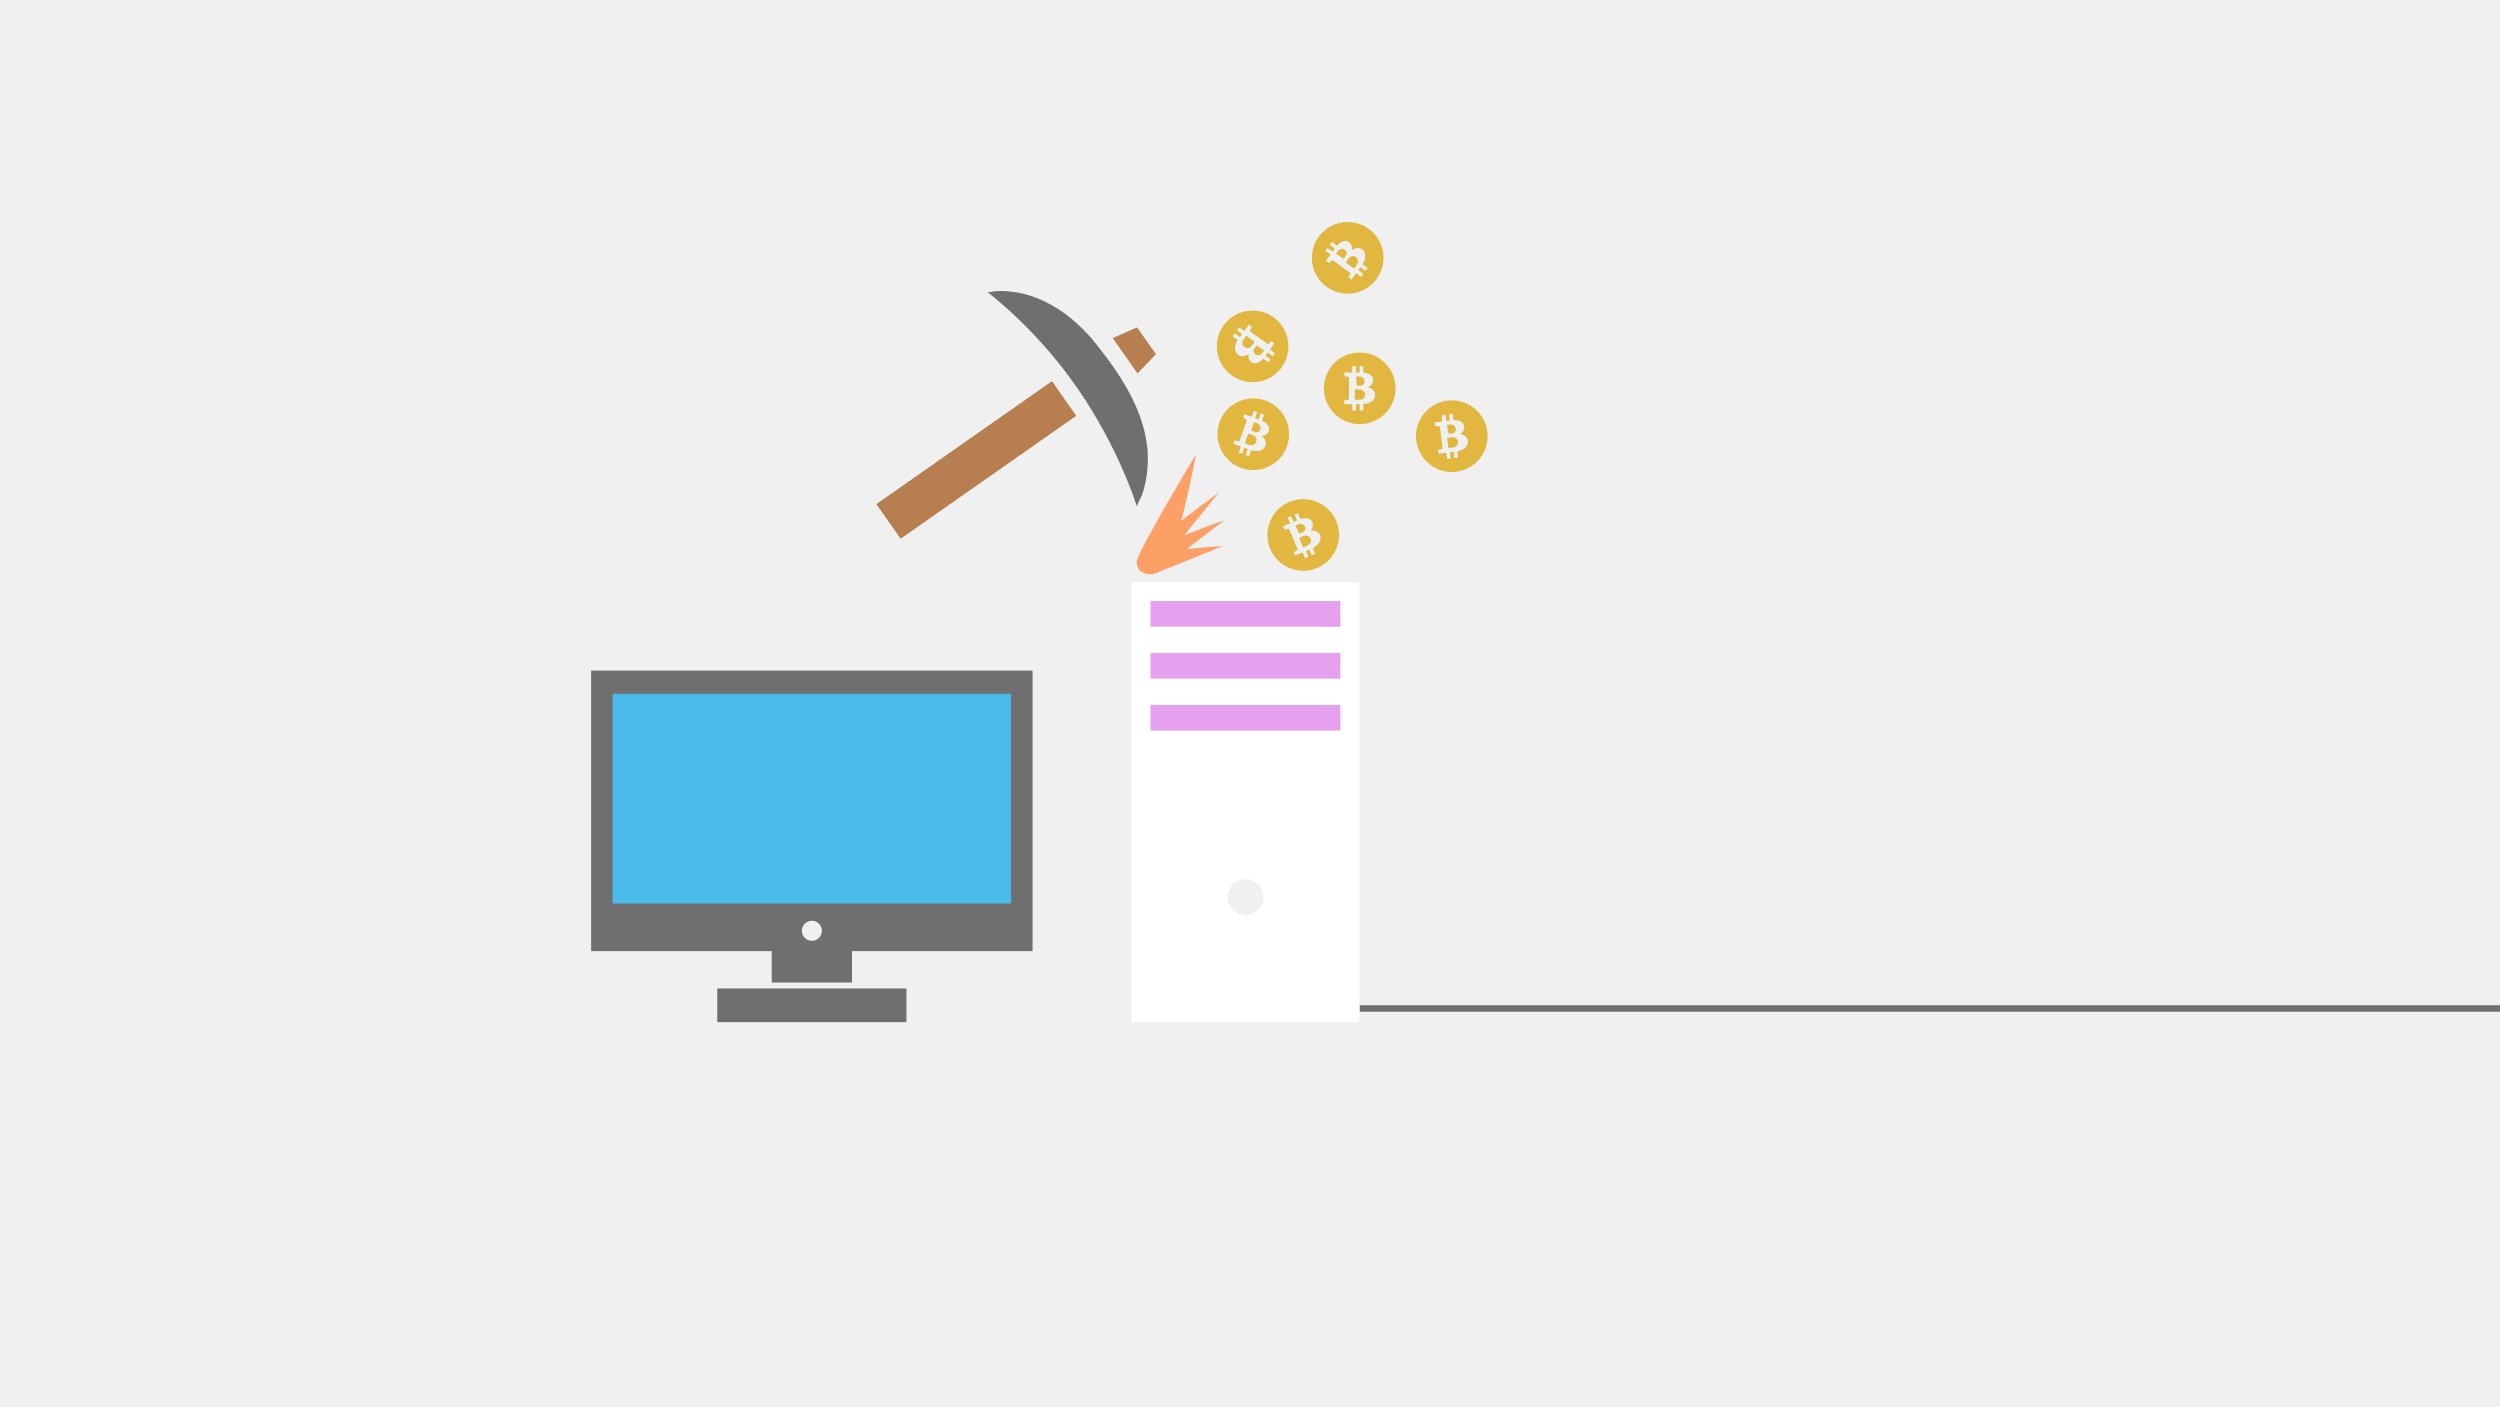
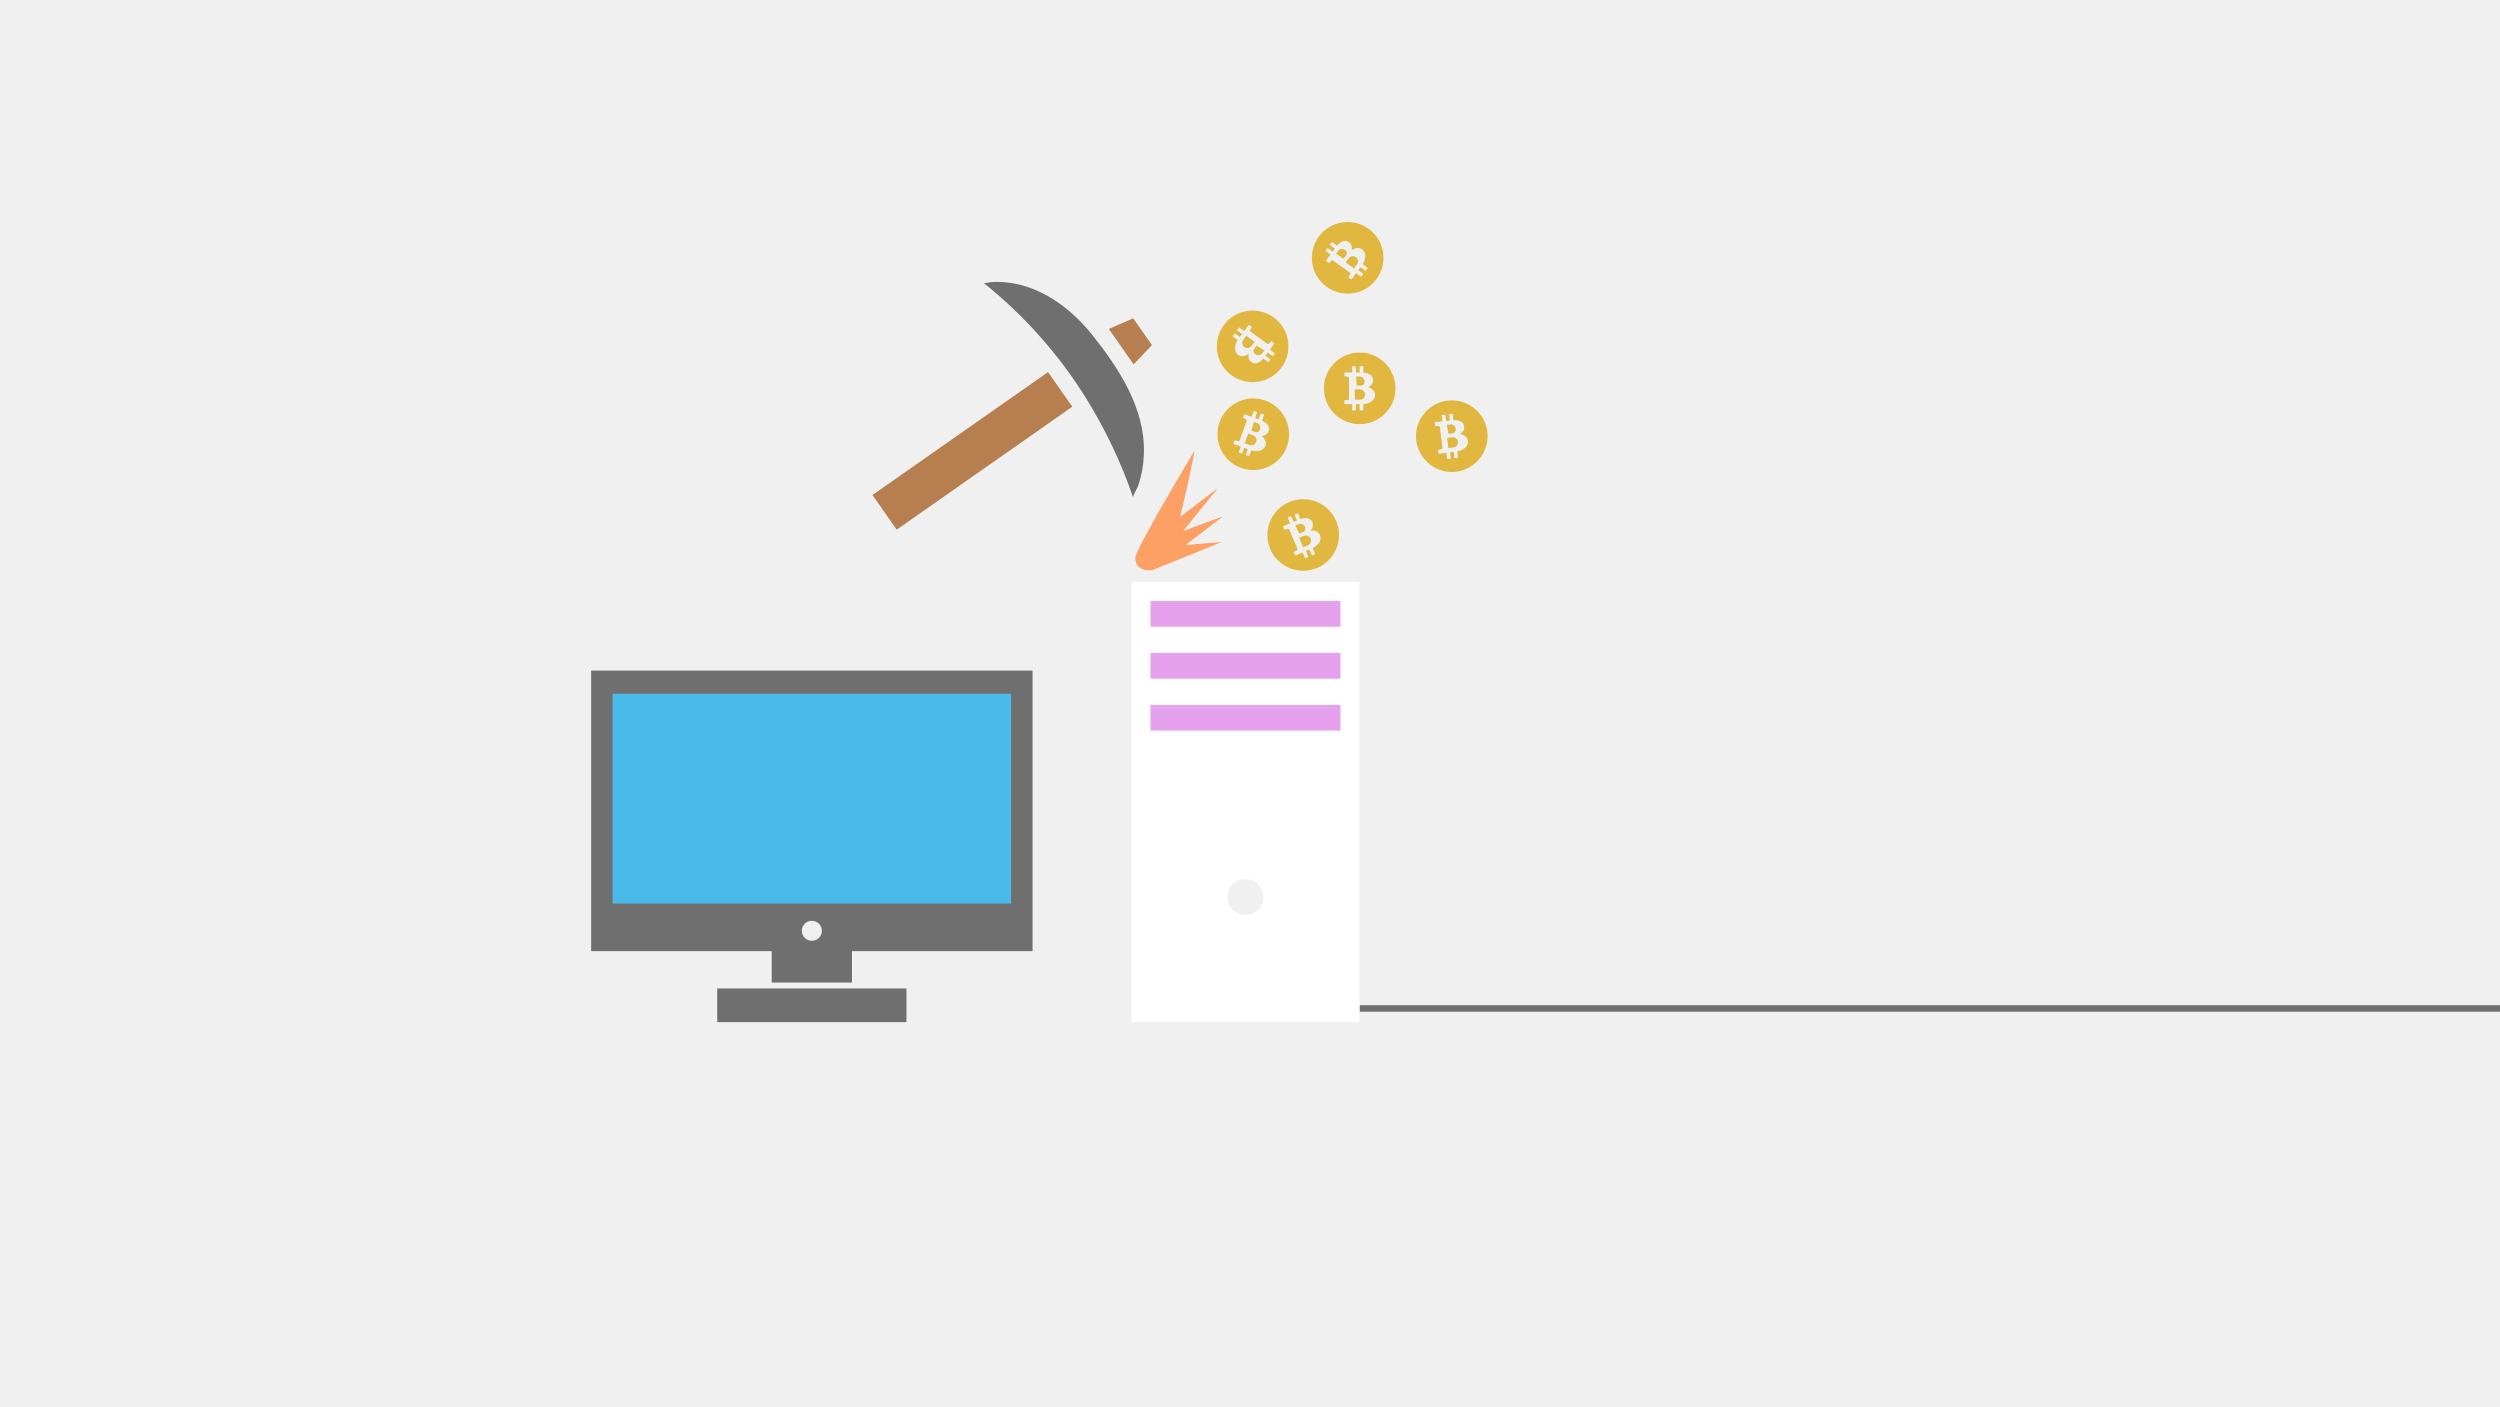
<svg xmlns="http://www.w3.org/2000/svg" width="1920px" height="1080px" viewBox="0 0 1920 1080" version="1.1">
  <defs />
  <g id="Actual-Slides" stroke="none" stroke-width="1" fill="none" fill-rule="evenodd">
    <g id="bitcoinMining">
      <rect id="Rectangle-4-Copy" fill="#E5A1EE" x="881.718" y="448.439" width="158.282" height="177" />
      <g id="Group-2" transform="translate(934, 170)" fill-rule="nonzero" fill="#E1B73F">
        <path d="M37.911,137.657 C23.676,132.485 7.826,139.821 2.653,154.091 C-2.52,168.36 4.855,184.171 19.089,189.343 C33.324,194.515 49.174,187.179 54.347,172.909 C59.52,158.64 52.145,142.829 37.911,137.657 Z M35.746,175.073 C34.865,175.697 33.838,176.101 32.774,176.284 C31.71,176.504 30.61,176.504 29.436,176.357 C28.628,176.247 27.785,176.101 26.941,175.844 L25.29,180.429 L22.648,179.475 L24.299,174.89 L21.621,173.9 L19.97,178.485 L17.328,177.531 L18.979,172.946 L13.256,170.855 L14.247,168.104 L15.09,168.324 C15.384,168.434 15.788,168.507 16.338,168.654 C17.035,168.837 17.292,168.801 17.365,168.837 C17.659,168.837 17.769,168.764 17.769,168.764 C17.842,168.691 17.915,168.581 17.989,168.36 L23.492,153.211 C23.565,152.99 23.565,152.844 23.565,152.697 C23.565,152.66 23.492,152.55 23.309,152.367 C23.052,152.11 22.722,151.927 22.428,151.707 C22.025,151.486 21.694,151.34 21.474,151.193 L20.667,150.826 L21.658,148.075 L27.234,150.092 L28.885,145.581 L31.527,146.534 L29.949,151.12 L32.627,152.11 L34.278,147.525 L36.92,148.478 L35.232,153.1 C35.783,153.321 36.296,153.614 36.773,153.871 C37.617,154.384 38.351,154.971 39.048,155.668 C39.708,156.365 40.185,157.172 40.479,158.089 C40.772,159.043 40.735,160.07 40.369,161.097 C40.038,161.978 39.561,162.711 38.901,163.298 C38.277,163.848 37.507,164.252 36.663,164.509 C36.149,164.656 35.562,164.766 34.939,164.839 C35.562,165.352 36.113,165.866 36.59,166.453 C37.25,167.223 37.727,168.104 38.021,169.131 C38.314,170.158 38.241,171.295 37.837,172.432 C37.36,173.496 36.7,174.413 35.746,175.073 Z M30.775,169.4 C31.488,167.362 30.454,165.11 28.421,164.359 L24.675,163 L22,170.401 L25.745,171.76 C27.779,172.511 30.026,171.438 30.775,169.4 Z M33.821,159.702 C34.39,157.915 33.554,155.863 31.982,155.178 L29.107,154 L27,160.614 L29.876,161.793 C31.481,162.439 33.253,161.527 33.821,159.702 Z" id="Combined-Shape" />
        <path d="M50.263,112.184 C59.158,99.926 56.475,82.669 44.184,73.763 C31.893,64.857 14.662,67.588 5.767,79.845 C-3.129,92.103 -0.445,109.361 11.846,118.267 C24.137,127.173 41.367,124.442 50.263,112.184 Z M14.892,99.79 C14.536,98.772 14.431,97.673 14.548,96.6 C14.63,95.516 14.933,94.458 15.398,93.37 C15.726,92.625 16.1,91.854 16.579,91.113 L12.626,88.263 L14.271,85.986 L18.224,88.837 L19.914,86.536 L15.962,83.685 L17.606,81.408 L21.559,84.259 L25.147,79.334 L27.518,81.045 L27.074,81.795 C26.887,82.047 26.706,82.415 26.413,82.903 C26.044,83.523 26.009,83.78 25.953,83.84 C25.872,84.122 25.913,84.248 25.913,84.248 C25.963,84.339 26.048,84.44 26.24,84.571 L39.286,94.037 C39.477,94.168 39.618,94.209 39.759,94.249 C39.795,94.259 39.921,94.219 40.148,94.093 C40.465,93.917 40.733,93.65 41.025,93.429 C41.348,93.102 41.58,92.825 41.782,92.653 L42.357,91.979 L44.728,93.689 L41.252,98.494 L45.134,101.324 L43.489,103.601 L39.516,100.82 L37.826,103.122 L41.778,105.973 L40.134,108.249 L36.156,105.353 C35.792,105.821 35.369,106.234 34.991,106.622 C34.264,107.291 33.498,107.835 32.636,108.313 C31.784,108.755 30.876,108.991 29.914,109.021 C28.916,109.04 27.939,108.722 27.053,108.086 C26.298,107.526 25.724,106.865 25.342,106.068 C24.985,105.317 24.809,104.465 24.795,103.584 C24.796,103.049 24.852,102.455 24.953,101.835 C24.287,102.293 23.642,102.68 22.946,102.977 C22.024,103.4 21.046,103.615 19.978,103.614 C18.91,103.613 17.837,103.229 16.855,102.528 C15.964,101.776 15.264,100.889 14.892,99.79 Z M21.716,96.575 C23.479,97.823 25.929,97.449 27.211,95.702 L29.55,92.476 L23.172,87.864 L20.834,91.09 C19.552,92.837 19.963,95.293 21.716,96.575 Z M30.199,102.177 C31.759,103.216 33.963,102.978 35.054,101.656 L36.98,99.216 L31.202,95.368 L29.277,97.808 C28.213,99.172 28.601,101.127 30.199,102.177 Z" id="Combined-Shape" />
        <path d="M78.767,11.845 C69.871,24.103 72.555,41.361 84.846,50.267 C97.137,59.173 114.367,56.442 123.263,44.184 C132.158,31.926 129.475,14.669 117.184,5.763 C104.893,-3.143 87.662,-0.412 78.767,11.845 Z M114.137,24.24 C114.494,25.258 114.598,26.357 114.482,27.43 C114.4,28.513 114.096,29.571 113.632,30.659 C113.304,31.405 112.93,32.176 112.45,32.916 L116.403,35.767 L114.758,38.043 L110.806,35.192 L109.115,37.494 L113.068,40.345 L111.423,42.621 L107.47,39.77 L103.883,44.695 L101.511,42.985 L101.955,42.234 C102.142,41.983 102.324,41.615 102.617,41.126 C102.985,40.507 103.021,40.25 103.076,40.189 C103.157,39.907 103.117,39.781 103.117,39.781 C103.067,39.69 102.981,39.59 102.79,39.458 L89.743,29.992 C89.552,29.861 89.411,29.821 89.27,29.78 C89.235,29.77 89.109,29.81 88.882,29.936 C88.564,30.112 88.297,30.379 88.004,30.601 C87.682,30.928 87.45,31.205 87.248,31.376 L86.673,32.051 L84.301,30.34 L87.778,25.536 L83.896,22.705 L85.54,20.429 L89.513,23.209 L91.204,20.908 L87.251,18.057 L88.896,15.78 L92.874,18.677 C93.237,18.208 93.661,17.796 94.039,17.408 C94.765,16.738 95.532,16.195 96.394,15.717 C97.246,15.274 98.153,15.038 99.115,15.009 C100.113,14.989 101.09,15.308 101.977,15.944 C102.732,16.504 103.306,17.164 103.688,17.961 C104.045,18.712 104.22,19.564 104.234,20.446 C104.234,20.98 104.178,21.575 104.077,22.194 C104.742,21.736 105.387,21.349 106.083,21.052 C107.006,20.63 107.983,20.414 109.052,20.415 C110.12,20.416 111.193,20.8 112.175,21.501 C113.066,22.253 113.765,23.141 114.137,24.24 Z M107.313,27.454 C105.551,26.207 103.1,26.58 101.818,28.328 L99.48,31.554 L105.857,36.165 L108.195,32.939 C109.478,31.192 109.066,28.736 107.313,27.454 Z M98.831,21.853 C97.27,20.814 95.066,21.051 93.975,22.374 L92.05,24.813 L97.827,28.661 L99.753,26.222 C100.817,24.857 100.428,22.902 98.831,21.853 Z" id="Combined-Shape" />
        <path d="M56.125,215.549 C42.186,221.474 35.599,237.649 41.547,251.613 C47.496,265.577 63.671,272.111 77.61,266.185 C91.548,260.26 98.136,244.085 92.187,230.121 C86.239,216.157 70.063,209.623 56.125,215.549 Z M80.06,244.39 C79.841,245.446 79.365,246.442 78.712,247.302 C78.084,248.188 77.279,248.939 76.32,249.632 C75.655,250.102 74.937,250.571 74.145,250.958 L76.065,255.438 L73.483,256.542 L71.563,252.062 L68.929,253.164 L70.848,257.644 L68.266,258.748 L66.346,254.268 L60.735,256.643 L59.583,253.955 L60.35,253.54 C60.64,253.421 60.985,253.199 61.487,252.931 C62.122,252.59 62.285,252.388 62.364,252.365 C62.578,252.164 62.609,252.036 62.609,252.036 C62.612,251.932 62.591,251.801 62.495,251.59 L56.187,236.757 C56.091,236.546 55.991,236.439 55.891,236.332 C55.866,236.305 55.737,236.274 55.478,236.265 C55.115,236.253 54.748,236.344 54.383,236.383 C53.938,236.497 53.597,236.615 53.335,236.658 L52.495,236.94 L51.343,234.252 L56.798,231.925 L54.928,227.499 L57.51,226.395 L59.484,230.824 L62.118,229.722 L60.198,225.243 L62.78,224.139 L64.698,228.67 C65.251,228.456 65.827,228.32 66.351,228.183 C67.318,227.983 68.255,227.911 69.24,227.946 C70.198,228.005 71.098,228.27 71.938,228.741 C72.803,229.238 73.477,230.014 73.909,231.016 C74.268,231.885 74.419,232.746 74.336,233.626 C74.256,234.454 73.967,235.274 73.525,236.038 C73.25,236.495 72.895,236.976 72.489,237.455 C73.296,237.405 74.048,237.406 74.798,237.51 C75.806,237.623 76.755,237.941 77.67,238.492 C78.585,239.043 79.307,239.925 79.788,241.032 C80.164,242.135 80.307,243.256 80.06,244.39 Z M72.555,243.631 C71.687,241.654 69.394,240.712 67.395,241.549 L63.729,243.11 L66.82,250.347 L70.486,248.787 C72.485,247.949 73.397,245.632 72.555,243.631 Z M68.169,234.46 C67.366,232.766 65.355,231.835 63.739,232.406 L60.832,233.506 L63.802,239.78 L66.709,238.68 C68.324,238.058 68.998,236.183 68.169,234.46 Z" id="Combined-Shape" />
        <path d="M177.64,137.689 C162.608,139.543 151.817,153.275 153.686,168.338 C155.555,183.401 169.303,194.14 184.335,192.286 C199.367,190.432 210.158,176.7 208.289,161.637 C206.42,146.574 192.671,135.835 177.64,137.689 Z M192.698,172.01 C192.196,172.965 191.464,173.791 190.6,174.438 C189.751,175.117 188.771,175.616 187.658,176.019 C186.889,176.287 186.07,176.539 185.202,176.694 L185.813,181.529 L183.026,181.878 L182.415,177.043 L179.579,177.376 L180.19,182.212 L177.404,182.561 L176.793,177.726 L170.744,178.461 L170.378,175.56 L171.229,175.373 C171.541,175.338 171.934,175.22 172.491,175.101 C173.195,174.948 173.407,174.799 173.489,174.798 C173.751,174.665 173.816,174.55 173.816,174.55 C173.848,174.451 173.863,174.319 173.829,174.09 L171.854,158.093 C171.819,157.864 171.753,157.733 171.686,157.602 C171.67,157.569 171.554,157.505 171.308,157.424 C170.962,157.312 170.585,157.299 170.223,157.236 C169.764,157.223 169.403,157.242 169.14,157.211 L168.254,157.251 L167.888,154.35 L173.773,153.616 L173.195,148.846 L175.982,148.497 L176.658,153.298 L179.494,152.965 L178.883,148.13 L181.67,147.781 L182.265,152.665 C182.855,152.611 183.446,152.64 183.987,152.652 C184.972,152.726 185.893,152.916 186.83,153.221 C187.735,153.542 188.526,154.044 189.204,154.728 C189.899,155.445 190.332,156.377 190.472,157.458 C190.577,158.393 190.485,159.263 190.163,160.086 C189.857,160.859 189.354,161.568 188.719,162.18 C188.328,162.544 187.855,162.909 187.332,163.257 C188.121,163.432 188.845,163.639 189.536,163.946 C190.474,164.332 191.299,164.9 192.027,165.682 C192.754,166.464 193.205,167.511 193.362,168.707 C193.42,169.872 193.248,170.988 192.698,172.01 Z M185.693,169.212 C185.403,167.072 183.459,165.535 181.306,165.789 L177.353,166.278 L178.329,174.087 L182.283,173.598 C184.435,173.344 185.951,171.368 185.693,169.212 Z M184.005,159.188 C183.7,157.338 182.023,155.888 180.312,155.992 L177.215,156.247 L178.341,163.097 L181.438,162.842 C183.162,162.689 184.327,161.071 184.005,159.188 Z" id="Combined-Shape" />
        <path d="M110.251,100.744 C95.106,100.752 82.722,113.067 82.741,128.246 C82.76,143.424 95.097,155.758 110.243,155.75 C125.388,155.742 137.773,143.427 137.753,128.249 C137.734,113.07 125.397,100.736 110.251,100.744 Z M121.014,136.644 C120.4,137.531 119.573,138.262 118.636,138.798 C117.711,139.369 116.677,139.745 115.524,140.009 C114.728,140.182 113.884,140.332 113.004,140.38 L113.021,145.253 L110.212,145.26 L110.195,140.387 L107.34,140.372 L107.357,145.246 L104.548,145.253 L104.531,140.379 L98.438,140.372 L98.428,137.448 L99.296,137.366 C99.61,137.369 100.014,137.3 100.581,137.25 C101.299,137.184 101.528,137.062 101.609,137.071 C101.885,136.971 101.963,136.864 101.963,136.864 C102.007,136.77 102.039,136.641 102.032,136.409 L102.022,120.291 C102.016,120.059 101.965,119.921 101.915,119.783 C101.903,119.749 101.796,119.67 101.561,119.561 C101.232,119.407 100.859,119.348 100.508,119.242 C100.053,119.173 99.693,119.148 99.436,119.085 L98.552,119.017 L98.542,116.092 L104.472,116.081 L104.48,111.277 L107.289,111.269 L107.375,116.118 L110.23,116.132 L110.213,111.259 L113.022,111.252 L113.017,116.172 C113.609,116.191 114.192,116.291 114.728,116.369 C115.697,116.563 116.587,116.864 117.48,117.28 C118.339,117.709 119.063,118.304 119.653,119.066 C120.255,119.862 120.572,120.839 120.578,121.93 C120.569,122.87 120.372,123.723 119.952,124.5 C119.554,125.231 118.968,125.873 118.263,126.403 C117.83,126.717 117.316,127.021 116.755,127.303 C117.517,127.572 118.21,127.867 118.859,128.255 C119.743,128.753 120.492,129.417 121.119,130.282 C121.746,131.147 122.066,132.241 122.076,133.447 C121.992,134.61 121.685,135.698 121.014,136.644 Z M114.403,133.013 C114.376,130.854 112.634,129.091 110.466,129.081 L106.482,129.085 L106.499,136.955 L110.484,136.951 C112.651,136.961 114.396,135.185 114.403,133.013 Z M113.949,122.858 C113.872,120.985 112.384,119.342 110.673,119.236 L107.568,119.113 L107.851,126.049 L110.956,126.172 C112.685,126.231 114.039,124.767 113.949,122.858 Z" id="Combined-Shape" />
      </g>
      <g id="noun_1102789" transform="translate(869, 447)" fill-rule="nonzero" fill="#FFFFFF">
        <path d="M0,0 L0,338 L175,338 L175,0 L0,0 Z M87.5,255.645 C79.779,255.645 73.775,249.64 73.775,241.919 C73.775,234.198 79.779,228.193 87.5,228.193 C95.221,228.193 101.225,234.198 101.225,241.919 C101.225,249.64 95.221,255.645 87.5,255.645 Z M160.417,114.096 L14.583,114.096 L14.583,94.365 L160.417,94.365 L160.417,114.096 Z M160.417,74.206 L14.583,74.206 L14.583,54.475 L160.417,54.475 L160.417,74.206 Z M160.417,34.315 L14.583,34.315 L14.583,14.584 L160.417,14.584 L160.417,34.315 Z" id="Shape" />
      </g>
      <path d="M1044.312,774.5 L1942.484,774.5" id="Path-7" stroke="#6F6F6F" stroke-width="5" />
-       <g id="noun_834876" transform="translate(901.5534, 394.9247) rotate(-16) translate(-901.5534, -394.9247) translate(863.5534, 354.9247)" fill-rule="nonzero" fill="#FDA066">
+       <g id="noun_834876" transform="translate(900.5534, 391.9247) rotate(-16) translate(-900.5534, -391.9247) translate(862.5534, 351.9247)" fill-rule="nonzero" fill="#FDA066">
        <g id="Group" transform="translate(38, 40.3028) scale(-1, 1) rotate(-180) translate(-38, -40.3028) translate(0, 0.802796)">
          <path d="M65.543,77.978 C65.09,77.552 63.925,76.451 62.937,75.544 C61.964,74.636 60.565,73.33 59.852,72.643 C59.139,71.955 58.083,70.979 57.521,70.456 C56.959,69.934 55.876,68.916 55.122,68.201 C54.367,67.473 52.763,65.946 51.556,64.819 C50.35,63.691 48.773,62.206 48.06,61.519 C46.634,60.144 44.701,58.301 43.946,57.6 C43.686,57.352 42.205,55.936 40.656,54.451 C39.12,52.966 37.145,51.082 36.282,50.243 C35.404,49.418 33.649,47.713 32.374,46.462 C31.085,45.211 29.042,43.231 27.835,42.062 C25.01,39.326 12.779,27.061 10.901,25.08 C10.106,24.242 8.94,23.004 8.296,22.33 C6.966,20.942 4.813,18.549 3.949,17.518 C2.77,16.115 1.275,14.218 1.193,14.012 C1.152,13.902 0.987,13.585 0.823,13.324 C0.165,12.224 0,11.44 0,9.474 C0,7.398 0.178,6.71 1.001,5.349 C2.482,2.943 5.924,0.715 8.776,0.316 C9.16,0.275 9.53,0.165 9.626,0.096 C9.859,-0.096 13.136,0.055 14.397,0.316 C15.001,0.44 16.207,0.605 17.071,0.674 C17.935,0.743 18.867,0.853 19.128,0.894 C19.389,0.935 20.321,1.031 21.185,1.086 C22.049,1.155 23.694,1.306 24.818,1.416 C25.957,1.54 27.52,1.705 28.315,1.774 C29.11,1.856 30.619,2.008 31.674,2.118 C32.73,2.241 34.211,2.379 34.965,2.448 C35.719,2.516 36.487,2.599 36.679,2.654 C36.995,2.723 38.53,2.888 41.273,3.149 C41.876,3.218 43.261,3.369 44.358,3.493 C45.455,3.616 46.908,3.768 47.58,3.836 C49.171,3.988 51.186,4.221 52.256,4.386 C52.722,4.469 53.435,4.524 53.833,4.524 C54.244,4.524 54.82,4.593 55.122,4.661 C55.656,4.785 57.741,5.005 60.126,5.211 C60.771,5.266 61.936,5.376 62.732,5.473 C63.527,5.555 64.761,5.693 65.474,5.775 C67.257,5.968 67.353,6.036 66.16,6.27 C65.597,6.366 64.83,6.518 64.446,6.6 C64.075,6.669 63.486,6.793 63.143,6.848 C62.8,6.903 62.252,7.026 61.909,7.109 C61.566,7.191 60.922,7.315 60.469,7.411 C60.017,7.494 59.249,7.645 58.755,7.755 C58.262,7.851 57.494,8.003 57.041,8.099 C56.589,8.181 55.821,8.333 55.327,8.443 C54.834,8.553 54.258,8.663 54.025,8.704 C53.805,8.731 53.12,8.869 52.516,8.993 C51.913,9.116 51.145,9.268 50.802,9.336 C50.46,9.391 49.692,9.543 49.088,9.68 C48.485,9.804 47.69,9.969 47.306,10.038 C46.936,10.106 46.127,10.258 45.523,10.368 C44.92,10.491 44.084,10.643 43.672,10.711 C41.807,11.041 40.916,11.234 40.848,11.303 C40.683,11.468 40.93,11.811 41.204,11.811 C41.355,11.811 41.588,11.866 41.725,11.949 C41.999,12.1 43.014,12.513 44.426,13.049 C44.577,13.104 44.975,13.255 45.318,13.393 C45.66,13.53 46.058,13.682 46.209,13.737 C46.36,13.792 46.634,13.902 46.826,13.984 C47.018,14.067 47.662,14.328 48.266,14.562 C48.869,14.809 49.486,15.043 49.637,15.112 C49.788,15.167 50.185,15.318 50.528,15.455 C51.515,15.84 51.803,15.95 52.242,16.143 C52.475,16.239 53.27,16.555 54.025,16.83 C54.779,17.119 55.601,17.435 55.848,17.532 C56.808,17.944 57.192,18.109 57.658,18.274 C57.919,18.357 58.262,18.494 58.412,18.563 C58.563,18.618 59.18,18.865 59.784,19.099 C60.387,19.333 61.004,19.567 61.155,19.635 C61.306,19.704 61.703,19.855 62.046,19.993 C62.91,20.337 63.047,20.378 64.651,21.024 C66.16,21.629 66.269,21.67 67.257,22.055 C67.599,22.193 68.066,22.372 68.285,22.468 C68.518,22.564 68.916,22.715 69.176,22.812 C69.437,22.894 69.78,23.032 69.93,23.1 C70.739,23.458 73.098,24.324 73.249,24.324 C73.345,24.324 73.427,24.393 73.427,24.475 C73.427,24.599 73.043,24.613 72.097,24.544 C71.356,24.503 69.862,24.407 68.765,24.338 C67.668,24.269 65.94,24.145 64.926,24.063 C63.911,23.98 62.156,23.857 61.018,23.774 C59.893,23.692 57.823,23.54 56.424,23.43 C55.026,23.32 53.12,23.155 52.174,23.087 C51.227,23.018 49.719,22.88 48.814,22.798 C47.196,22.66 45.386,22.509 42.891,22.317 C42.109,22.262 41.615,22.275 41.615,22.358 C41.615,22.427 41.903,22.66 42.26,22.894 C42.781,23.21 45.359,25.012 47.854,26.799 C48.087,26.951 49.28,27.789 50.528,28.656 C51.776,29.522 53.874,30.979 55.19,31.914 C56.506,32.849 57.686,33.674 57.809,33.743 C58.166,33.963 58.659,34.307 60.99,35.971 C62.169,36.823 63.17,37.524 63.198,37.524 C63.253,37.524 67.586,40.55 67.874,40.797 C67.956,40.866 68.203,41.031 68.422,41.182 C68.916,41.498 73.564,44.757 73.797,44.936 C73.879,45.018 74.263,45.266 74.647,45.5 C75.031,45.747 75.347,45.995 75.347,46.063 C75.347,46.297 74.99,46.215 73.633,45.651 C73.331,45.527 73.098,45.431 70.41,44.4 C69.396,44.015 68.436,43.643 68.285,43.575 C68.134,43.52 67.791,43.382 67.531,43.3 C67.27,43.203 66.873,43.052 66.64,42.956 C66.214,42.777 65.2,42.378 64.72,42.2 C64.569,42.145 64.171,41.993 63.829,41.856 C63.486,41.718 63.088,41.567 62.937,41.512 C62.786,41.457 62.389,41.306 62.046,41.168 C61.703,41.031 61.306,40.88 61.155,40.825 C60.675,40.646 59.66,40.247 59.235,40.068 C59.016,39.972 58.604,39.821 58.344,39.725 C58.083,39.628 57.645,39.463 57.384,39.353 C56.644,39.051 56.397,38.955 55.739,38.693 C55.396,38.556 54.998,38.405 54.847,38.35 C54.697,38.281 54.175,38.088 53.682,37.896 C53.188,37.703 52.146,37.291 51.351,36.974 C49.719,36.328 49.596,36.273 48.746,35.943 C48.403,35.806 48.005,35.654 47.854,35.586 C47.703,35.531 46.936,35.214 46.14,34.912 C45.345,34.596 44.522,34.252 44.289,34.169 C43.014,33.619 42.287,33.372 42.205,33.441 C42.164,33.496 42.397,33.977 42.726,34.527 C43.055,35.077 43.357,35.586 43.384,35.668 C43.412,35.737 43.686,36.191 43.974,36.672 C44.262,37.139 44.495,37.552 44.495,37.579 C44.495,37.621 44.865,38.281 45.331,39.065 C45.798,39.848 46.36,40.825 46.593,41.237 C46.826,41.65 47.114,42.186 47.237,42.406 C47.361,42.64 47.676,43.19 47.923,43.643 C48.17,44.097 48.416,44.537 48.471,44.606 C48.526,44.688 48.773,45.115 49.02,45.568 C49.267,46.022 49.582,46.586 49.705,46.806 C49.829,47.04 50.144,47.59 50.391,48.043 C50.638,48.497 50.953,49.061 51.077,49.281 C51.2,49.515 51.515,50.065 51.762,50.518 C52.009,50.972 52.324,51.536 52.448,51.756 C53.216,53.131 53.586,53.819 54.203,54.987 C54.573,55.702 54.998,56.514 55.149,56.775 C55.423,57.27 56.095,58.507 57.041,60.281 C57.329,60.817 57.809,61.711 58.111,62.275 C58.412,62.839 58.961,63.898 59.345,64.613 C59.715,65.328 60.222,66.29 60.469,66.744 C60.881,67.514 61.237,68.201 63.554,72.656 C67.133,79.545 67.106,79.49 65.543,77.978 Z" id="Shape" />
        </g>
      </g>
      <g id="Screen" transform="translate(454, 515)">
        <rect id="Rectangle-4" fill="#4ABAEB" x="12" y="10" width="315" height="177" />
        <g id="noun_1148993" fill="#6F6F6F">
          <path d="M0,0 L339,0 L339,215.445 L200.32,215.445 L200.32,239.573 L138.68,239.573 L138.68,215.445 L0,215.445 L0,0 Z M16.455,17.83 L16.455,178.927 L322.545,178.927 L322.545,17.83 L16.455,17.83 Z M169.498,192.146 C165.242,192.146 161.794,195.589 161.794,199.84 C161.794,204.092 165.242,207.535 169.498,207.535 C173.755,207.535 177.203,204.092 177.203,199.84 C177.203,195.589 173.755,192.146 169.498,192.146 Z M96.837,244.121 L242.158,244.121 L242.158,270 L197.143,270 L96.837,270 L96.837,244.121 Z" id="Combined-Shape" />
        </g>
      </g>
-       <g id="noun_383745" transform="translate(785.5116, 327.9172) rotate(10) translate(-785.5116, -327.9172) translate(685.0116, 226.9172)" fill-rule="nonzero">
+       <g id="noun_383745" transform="translate(782.5116, 320.9321) rotate(10) translate(-782.5116, -320.9321) translate(682.0116, 219.9322)" fill-rule="nonzero">
        <rect id="Rectangle-path" fill="#B77E4F" transform="translate(69.71178, 132.1499) rotate(-45) translate(-69.71178, -132.1499) " x="-12.592" y="115.921" width="164.608" height="32.458" />
        <polygon id="Shape" fill="#B77E4F" points="191.429 28.212 173.65 10.433 156.653 21.746 180.116 45.209" />
        <path d="M149.177,77.743 C167.594,98.449 183.845,121.115 197.185,145.396 C197.306,145.617 197.428,145.838 197.548,146.06 C196.926,144.909 199.525,137.892 199.742,136.487 C201.033,128.142 200.994,119.577 199.797,111.225 C194.931,77.285 169.907,50.598 145.248,28.737 C122.74,8.781 92.202,-5.446 61.447,2.015 C60.54,2.235 56.479,4.005 55.801,3.636 C90.356,22.457 122.692,47.966 149.177,77.743 Z" id="Shape" fill="#6F6F6F" />
      </g>
    </g>
  </g>
</svg>
